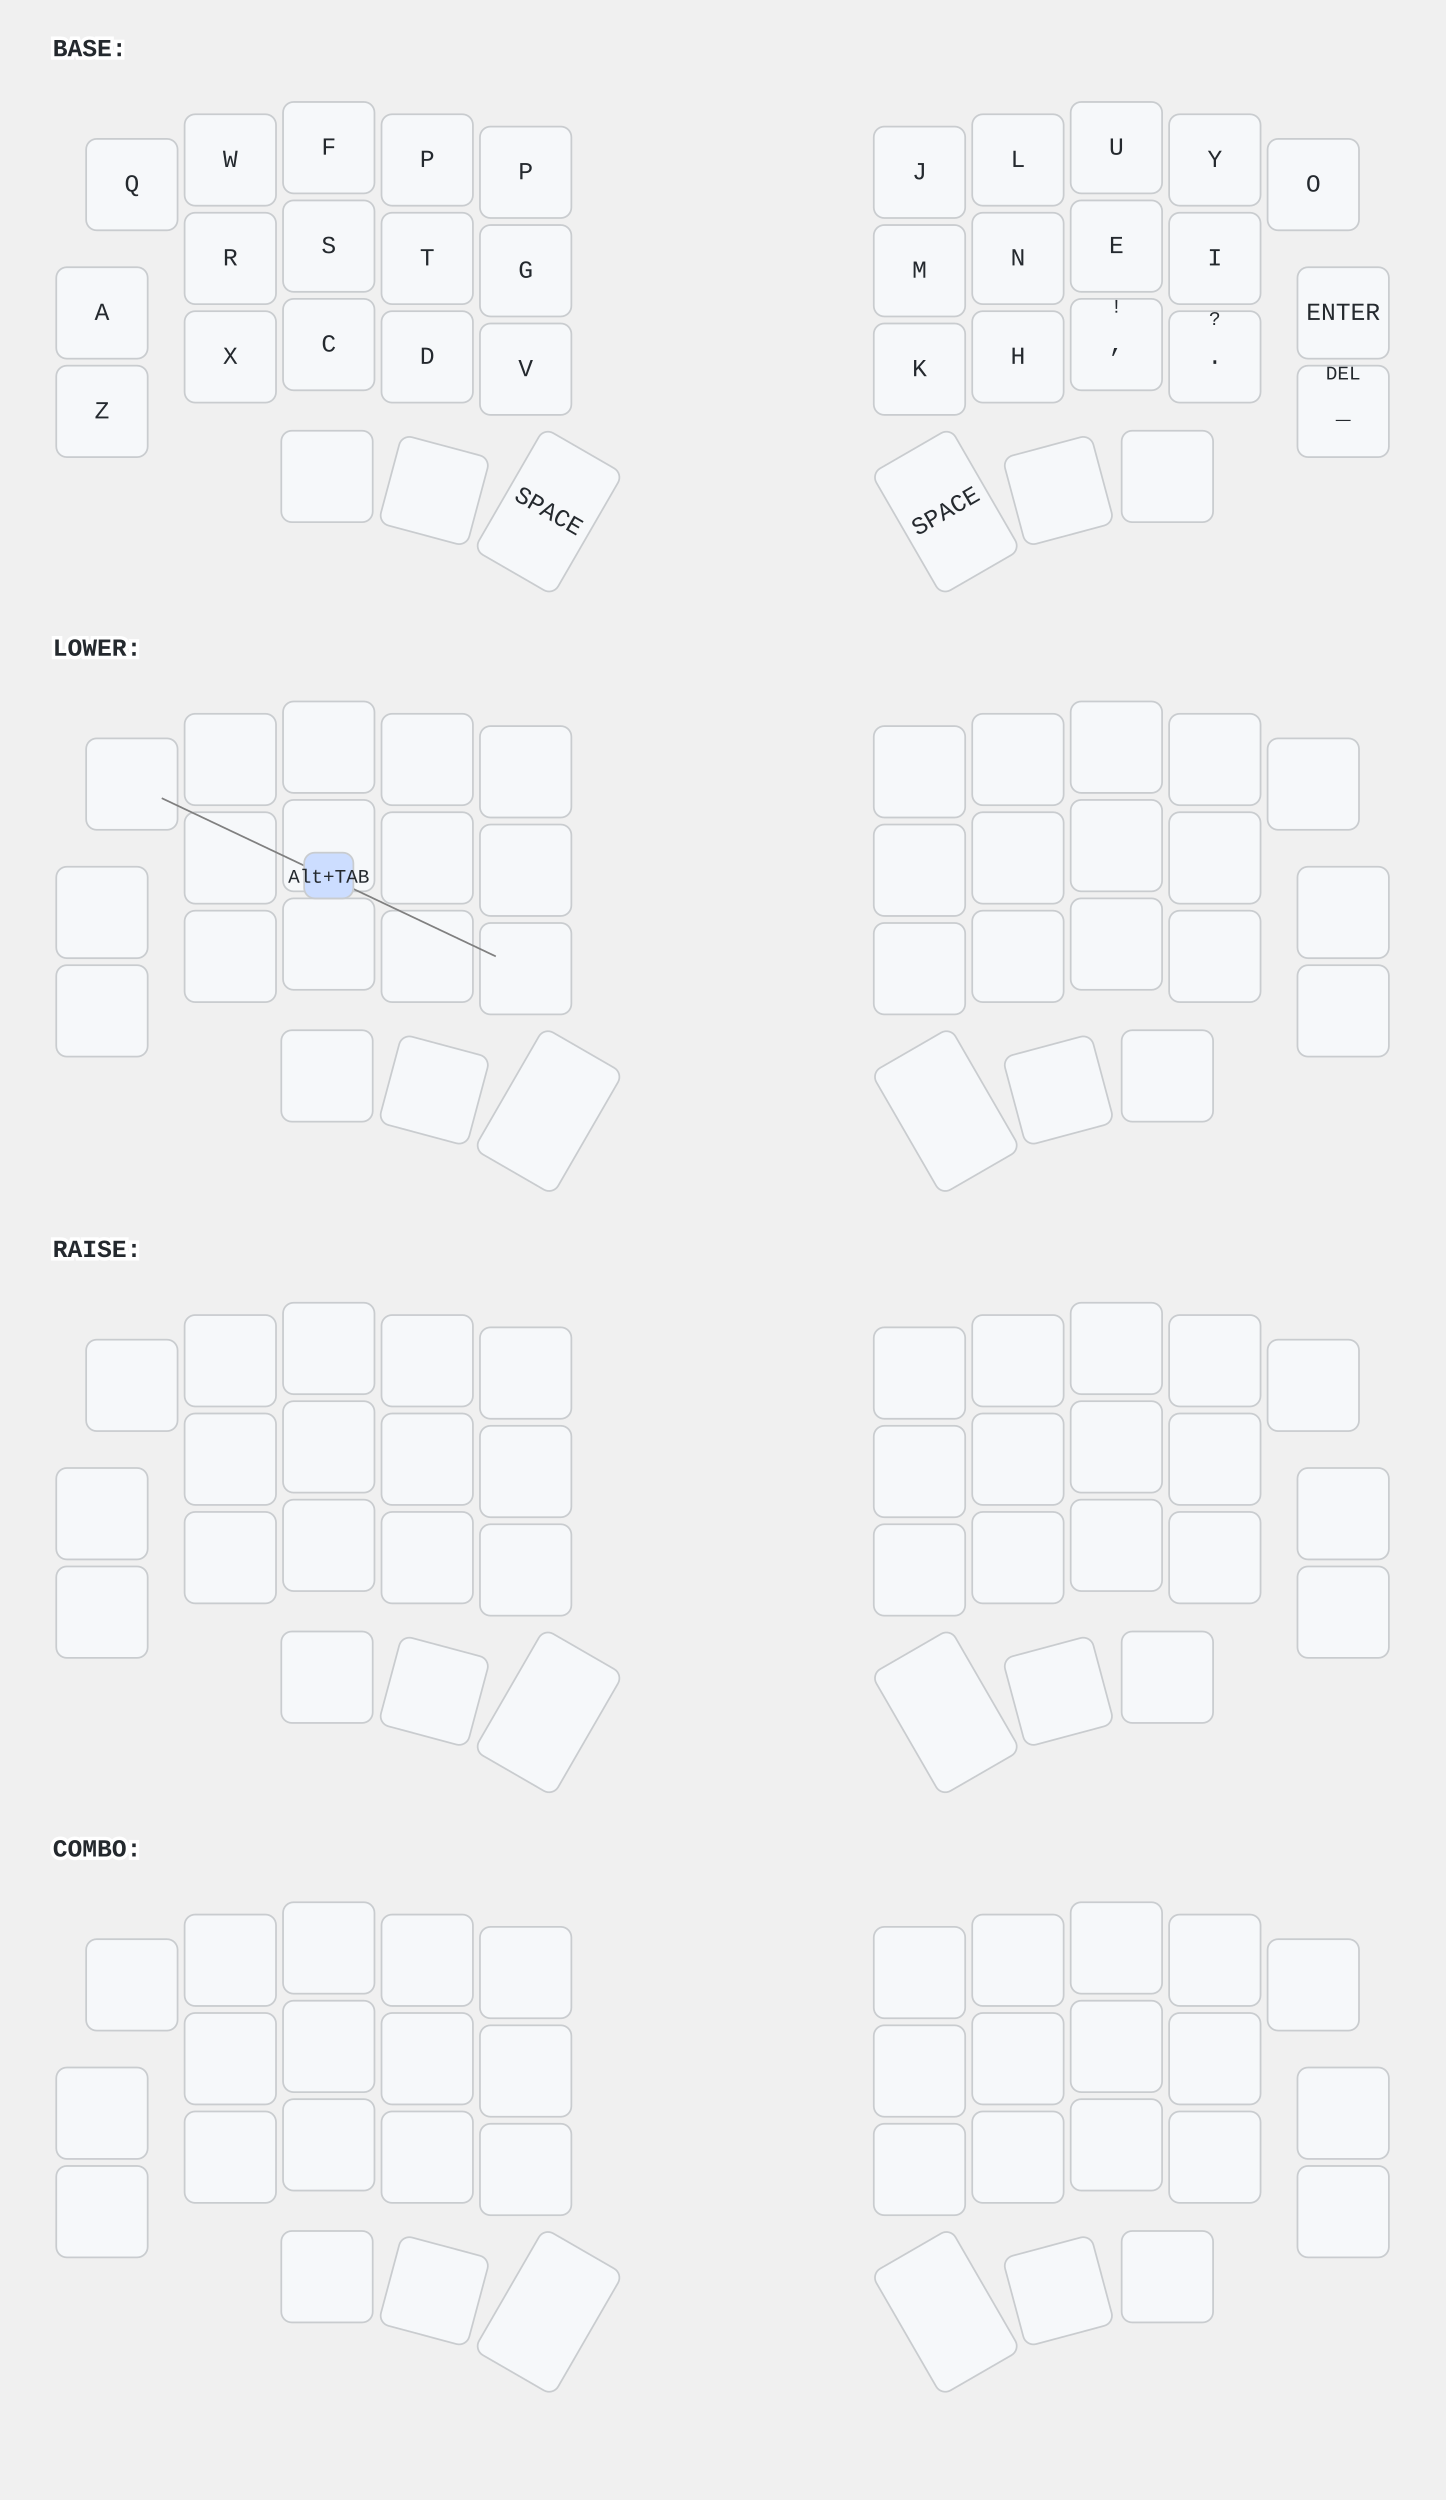
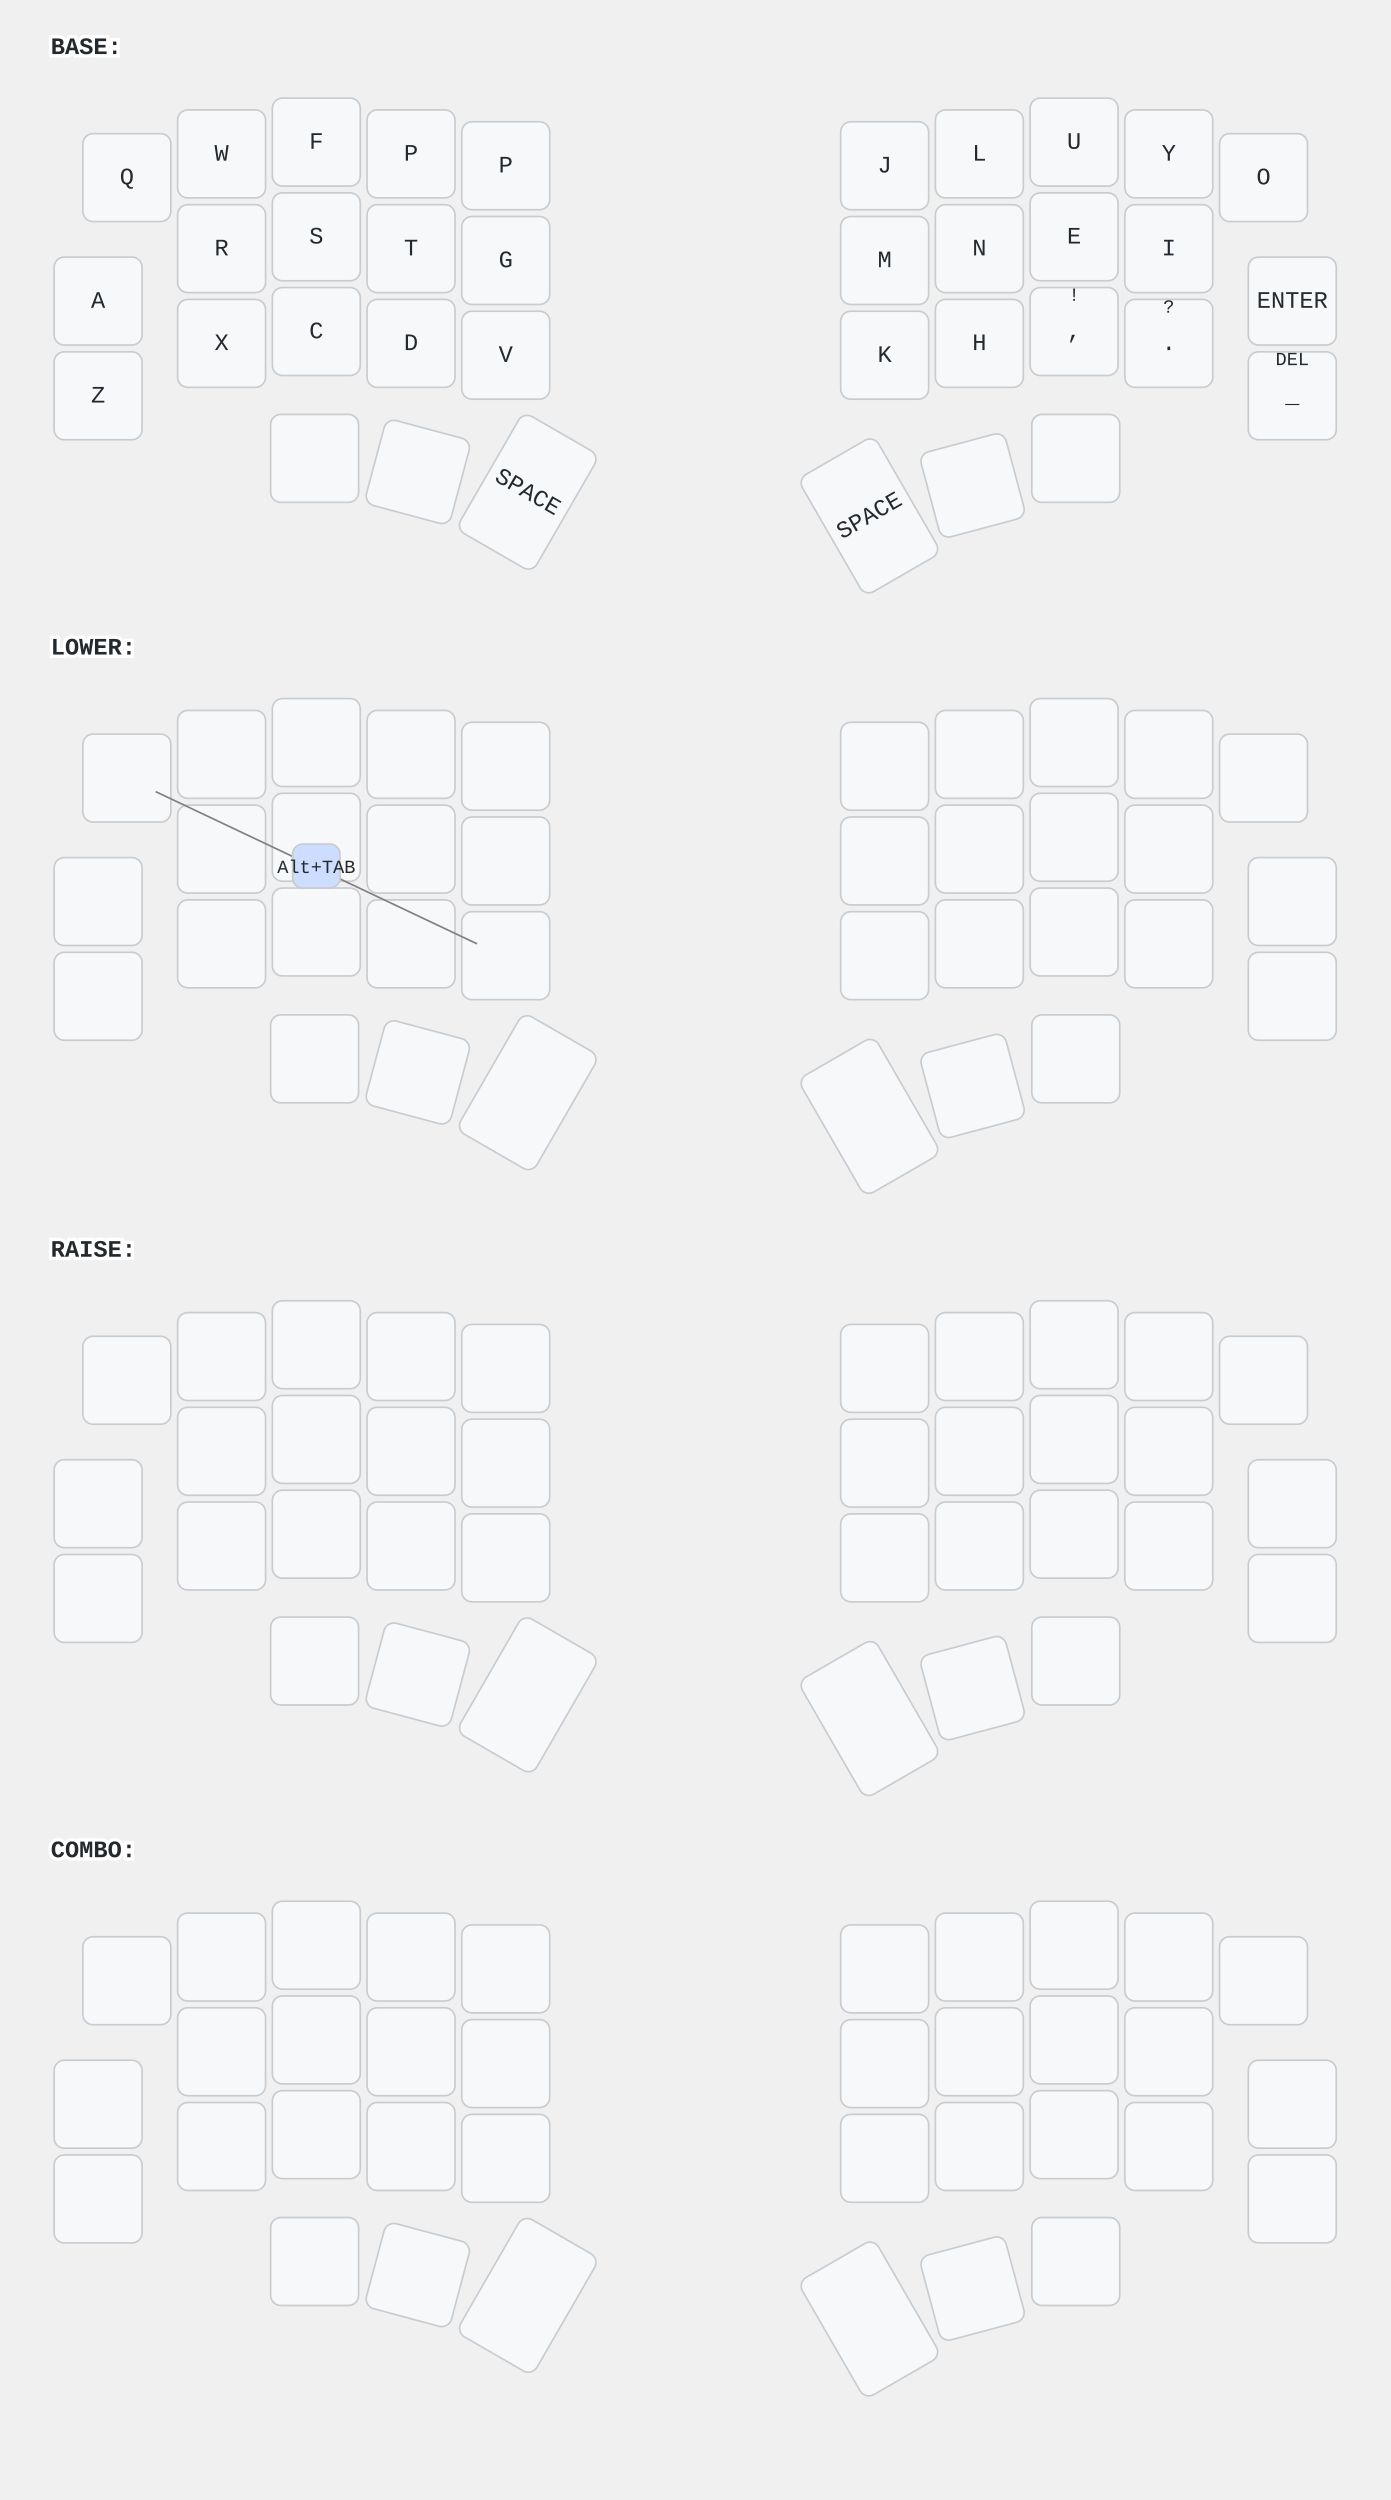
- <svg xmlns="http://www.w3.org/2000/svg" width="822" height="1422" viewBox="0 0 822 1422" class="keymap">
+ <svg xmlns="http://www.w3.org/2000/svg" width="822" height="1478" viewBox="0 0 822 1478" class="keymap">
  <style>/* inherit to force styles through use tags */
svg path {
    fill: inherit;
}

/* font and background color specifications */
svg.keymap {
    font-family: SFMono-Regular,Consolas,Liberation Mono,Menlo,monospace;
    font-size: 14px;
    font-kerning: normal;
    text-rendering: optimizeLegibility;
    fill: #24292e;
}

/* default key styling */
rect.key {
    fill: #f6f8fa;
}

rect.key, rect.combo {
    stroke: #c9cccf;
    stroke-width: 1;
}

/* default key side styling, only used is draw_key_sides is set */
rect.side {
    filter: brightness(90%);
}

/* color accent for combo boxes */
rect.combo, rect.combo-separate {
    fill: #cdf;
}

/* color accent for held keys */
rect.held, rect.combo.held {
    fill: #fdd;
}

/* color accent for ghost (optional) keys */
rect.ghost, rect.combo.ghost {
    stroke-dasharray: 4, 4;
    stroke-width: 2;
}

text {
    text-anchor: middle;
    dominant-baseline: middle;
}

/* styling for layer labels */
text.label {
    font-weight: bold;
    text-anchor: start;
    stroke: white;
    stroke-width: 4;
    paint-order: stroke;
}

/* styling for optional footer */
text.footer {
    text-anchor: end;
    dominant-baseline: auto;
    stroke: white;
    stroke-width: 4;
    paint-order: stroke;
}

/* styling for combo tap, and key non-tap label text */
text.combo, text.hold, text.shifted, text.left, text.right {
    font-size: 11px;
}

text.hold {
    text-anchor: middle;
    dominant-baseline: auto;
}

text.shifted {
    text-anchor: middle;
    dominant-baseline: hanging;
}

text.left {
    text-anchor: start;
}

text.right {
    text-anchor: end;
}

text.layer-activator {
    text-decoration: underline;
}

/* styling for hold/shifted label text in combo box */
text.combo.hold, text.combo.shifted, text.combo.left, text.combo.right {
    font-size: 8px;
}

/* lighter symbol for transparent keys */
text.trans {
    fill: #7b7e81;
}

/* styling for combo dendrons */
path.combo {
    stroke-width: 1;
    stroke: gray;
    fill: none;
}

/* Start Tabler Icons Cleanup */
/* cannot use height/width with glyphs */
.icon-tabler &gt; path {
    fill: inherit;
    stroke: inherit;
    stroke-width: 2;
}
/* hide tabler's default box */
.icon-tabler &gt; path[stroke="none"][fill="none"] {
    visibility: hidden;
}
/* End Tabler Icons Cleanup */
</style>
  <g transform="translate(30, 0)" class="layer-BASE">
    <text x="0" y="28" class="label" id="BASE">BASE:</text>
    <g transform="translate(0, 56)">
      <g transform="translate(45, 49)" class="key keypos-0">
        <rect rx="6" ry="6" x="-26" y="-26" width="52" height="52" class="key" />
        <text x="0" y="0" class="key tap">Q</text>
      </g>
      <g transform="translate(101, 35)" class="key keypos-1">
        <rect rx="6" ry="6" x="-26" y="-26" width="52" height="52" class="key" />
        <text x="0" y="0" class="key tap">W</text>
      </g>
      <g transform="translate(157, 28)" class="key keypos-2">
        <rect rx="6" ry="6" x="-26" y="-26" width="52" height="52" class="key" />
        <text x="0" y="0" class="key tap">F</text>
      </g>
      <g transform="translate(213, 35)" class="key keypos-3">
        <rect rx="6" ry="6" x="-26" y="-26" width="52" height="52" class="key" />
        <text x="0" y="0" class="key tap">P</text>
      </g>
      <g transform="translate(269, 42)" class="key keypos-4">
        <rect rx="6" ry="6" x="-26" y="-26" width="52" height="52" class="key" />
        <text x="0" y="0" class="key tap">P</text>
      </g>
      <g transform="translate(493, 42)" class="key keypos-5">
        <rect rx="6" ry="6" x="-26" y="-26" width="52" height="52" class="key" />
        <text x="0" y="0" class="key tap">J</text>
      </g>
      <g transform="translate(549, 35)" class="key keypos-6">
        <rect rx="6" ry="6" x="-26" y="-26" width="52" height="52" class="key" />
        <text x="0" y="0" class="key tap">L</text>
      </g>
      <g transform="translate(605, 28)" class="key keypos-7">
        <rect rx="6" ry="6" x="-26" y="-26" width="52" height="52" class="key" />
        <text x="0" y="0" class="key tap">U</text>
      </g>
      <g transform="translate(661, 35)" class="key keypos-8">
        <rect rx="6" ry="6" x="-26" y="-26" width="52" height="52" class="key" />
        <text x="0" y="0" class="key tap">Y</text>
      </g>
      <g transform="translate(717, 49)" class="key keypos-9">
        <rect rx="6" ry="6" x="-26" y="-26" width="52" height="52" class="key" />
        <text x="0" y="0" class="key tap">O</text>
      </g>
      <g transform="translate(28, 122)" class="key keypos-10">
        <rect rx="6" ry="6" x="-26" y="-26" width="52" height="52" class="key" />
        <text x="0" y="0" class="key tap">A</text>
      </g>
      <g transform="translate(101, 91)" class="key keypos-11">
        <rect rx="6" ry="6" x="-26" y="-26" width="52" height="52" class="key" />
        <text x="0" y="0" class="key tap">R</text>
      </g>
      <g transform="translate(157, 84)" class="key keypos-12">
        <rect rx="6" ry="6" x="-26" y="-26" width="52" height="52" class="key" />
        <text x="0" y="0" class="key tap">S</text>
      </g>
      <g transform="translate(213, 91)" class="key keypos-13">
        <rect rx="6" ry="6" x="-26" y="-26" width="52" height="52" class="key" />
        <text x="0" y="0" class="key tap">T</text>
      </g>
      <g transform="translate(269, 98)" class="key keypos-14">
        <rect rx="6" ry="6" x="-26" y="-26" width="52" height="52" class="key" />
        <text x="0" y="0" class="key tap">G</text>
      </g>
      <g transform="translate(493, 98)" class="key keypos-15">
        <rect rx="6" ry="6" x="-26" y="-26" width="52" height="52" class="key" />
        <text x="0" y="0" class="key tap">M</text>
      </g>
      <g transform="translate(549, 91)" class="key keypos-16">
        <rect rx="6" ry="6" x="-26" y="-26" width="52" height="52" class="key" />
        <text x="0" y="0" class="key tap">N</text>
      </g>
      <g transform="translate(605, 84)" class="key keypos-17">
        <rect rx="6" ry="6" x="-26" y="-26" width="52" height="52" class="key" />
        <text x="0" y="0" class="key tap">E</text>
      </g>
      <g transform="translate(661, 91)" class="key keypos-18">
        <rect rx="6" ry="6" x="-26" y="-26" width="52" height="52" class="key" />
        <text x="0" y="0" class="key tap">I</text>
      </g>
      <g transform="translate(734, 122)" class="key keypos-19">
        <rect rx="6" ry="6" x="-26" y="-26" width="52" height="52" class="key" />
        <text x="0" y="0" class="key tap">ENTER</text>
      </g>
      <g transform="translate(28, 178)" class="key keypos-20">
        <rect rx="6" ry="6" x="-26" y="-26" width="52" height="52" class="key" />
        <text x="0" y="0" class="key tap">Z</text>
      </g>
      <g transform="translate(101, 147)" class="key keypos-21">
        <rect rx="6" ry="6" x="-26" y="-26" width="52" height="52" class="key" />
        <text x="0" y="0" class="key tap">X</text>
      </g>
      <g transform="translate(157, 140)" class="key keypos-22">
        <rect rx="6" ry="6" x="-26" y="-26" width="52" height="52" class="key" />
        <text x="0" y="0" class="key tap">C</text>
      </g>
      <g transform="translate(213, 147)" class="key keypos-23">
        <rect rx="6" ry="6" x="-26" y="-26" width="52" height="52" class="key" />
        <text x="0" y="0" class="key tap">D</text>
      </g>
      <g transform="translate(269, 154)" class="key keypos-24">
        <rect rx="6" ry="6" x="-26" y="-26" width="52" height="52" class="key" />
        <text x="0" y="0" class="key tap">V</text>
      </g>
      <g transform="translate(493, 154)" class="key keypos-25">
        <rect rx="6" ry="6" x="-26" y="-26" width="52" height="52" class="key" />
        <text x="0" y="0" class="key tap">K</text>
      </g>
      <g transform="translate(549, 147)" class="key keypos-26">
        <rect rx="6" ry="6" x="-26" y="-26" width="52" height="52" class="key" />
        <text x="0" y="0" class="key tap">H</text>
      </g>
      <g transform="translate(605, 140)" class="key keypos-27">
        <rect rx="6" ry="6" x="-26" y="-26" width="52" height="52" class="key" />
        <text x="0" y="0" class="key tap">,</text>
        <text x="0" y="-24" class="key shifted">!</text>
      </g>
      <g transform="translate(661, 147)" class="key keypos-28">
        <rect rx="6" ry="6" x="-26" y="-26" width="52" height="52" class="key" />
        <text x="0" y="0" class="key tap">.</text>
        <text x="0" y="-24" class="key shifted">?</text>
      </g>
      <g transform="translate(734, 178)" class="key keypos-29">
        <rect rx="6" ry="6" x="-26" y="-26" width="52" height="52" class="key" />
        <text x="0" y="0" class="key tap">_</text>
        <text x="0" y="-24" class="key shifted">DEL</text>
      </g>
      <g transform="translate(156, 215)" class="key keypos-30">
        <rect rx="6" ry="6" x="-26" y="-26" width="52" height="52" class="key" />
      </g>
      <g transform="translate(217, 223) rotate(15.0)" class="key keypos-31">
        <rect rx="6" ry="6" x="-26" y="-26" width="52" height="52" class="key" />
      </g>
      <g transform="translate(282, 235) rotate(30.0)" class="key keypos-32">
        <rect rx="6" ry="6" x="-26" y="-40" width="52" height="80" class="key" />
        <text x="0" y="0" class="key tap">SPACE</text>
      </g>
-       <g transform="translate(508, 235) rotate(-30.0)" class="key keypos-33">
+       <g transform="translate(484, 249) rotate(-30.0)" class="key keypos-33">
        <rect rx="6" ry="6" x="-26" y="-40" width="52" height="80" class="key" />
        <text x="0" y="0" class="key tap">SPACE</text>
      </g>
-       <g transform="translate(572, 223) rotate(-15.0)" class="key keypos-34">
-         <rect rx="6" ry="6" x="-26" y="-26" width="52" height="52" class="key" />
-       </g>
-       <g transform="translate(634, 215)" class="key keypos-35">
+       <g transform="translate(545, 231) rotate(-15.0)" class="key keypos-34">
+         <rect rx="6" ry="6" x="-26" y="-26" width="52" height="52" class="key" />
+       </g>
+       <g transform="translate(606, 215)" class="key keypos-35">
        <rect rx="6" ry="6" x="-26" y="-26" width="52" height="52" class="key" />
      </g>
    </g>
  </g>
-   <g transform="translate(30, 341)" class="layer-LOWER">
+   <g transform="translate(30, 355)" class="layer-LOWER">
    <text x="0" y="28" class="label" id="LOWER">LOWER:</text>
    <g transform="translate(0, 56)">
      <g transform="translate(45, 49)" class="key keypos-0">
        <rect rx="6" ry="6" x="-26" y="-26" width="52" height="52" class="key" />
      </g>
      <g transform="translate(101, 35)" class="key keypos-1">
        <rect rx="6" ry="6" x="-26" y="-26" width="52" height="52" class="key" />
      </g>
      <g transform="translate(157, 28)" class="key keypos-2">
        <rect rx="6" ry="6" x="-26" y="-26" width="52" height="52" class="key" />
      </g>
      <g transform="translate(213, 35)" class="key keypos-3">
        <rect rx="6" ry="6" x="-26" y="-26" width="52" height="52" class="key" />
      </g>
      <g transform="translate(269, 42)" class="key keypos-4">
        <rect rx="6" ry="6" x="-26" y="-26" width="52" height="52" class="key" />
      </g>
      <g transform="translate(493, 42)" class="key keypos-5">
        <rect rx="6" ry="6" x="-26" y="-26" width="52" height="52" class="key" />
      </g>
      <g transform="translate(549, 35)" class="key keypos-6">
        <rect rx="6" ry="6" x="-26" y="-26" width="52" height="52" class="key" />
      </g>
      <g transform="translate(605, 28)" class="key keypos-7">
        <rect rx="6" ry="6" x="-26" y="-26" width="52" height="52" class="key" />
      </g>
      <g transform="translate(661, 35)" class="key keypos-8">
        <rect rx="6" ry="6" x="-26" y="-26" width="52" height="52" class="key" />
      </g>
      <g transform="translate(717, 49)" class="key keypos-9">
        <rect rx="6" ry="6" x="-26" y="-26" width="52" height="52" class="key" />
      </g>
      <g transform="translate(28, 122)" class="key keypos-10">
        <rect rx="6" ry="6" x="-26" y="-26" width="52" height="52" class="key" />
      </g>
      <g transform="translate(101, 91)" class="key keypos-11">
        <rect rx="6" ry="6" x="-26" y="-26" width="52" height="52" class="key" />
      </g>
      <g transform="translate(157, 84)" class="key keypos-12">
        <rect rx="6" ry="6" x="-26" y="-26" width="52" height="52" class="key" />
      </g>
      <g transform="translate(213, 91)" class="key keypos-13">
        <rect rx="6" ry="6" x="-26" y="-26" width="52" height="52" class="key" />
      </g>
      <g transform="translate(269, 98)" class="key keypos-14">
        <rect rx="6" ry="6" x="-26" y="-26" width="52" height="52" class="key" />
      </g>
      <g transform="translate(493, 98)" class="key keypos-15">
        <rect rx="6" ry="6" x="-26" y="-26" width="52" height="52" class="key" />
      </g>
      <g transform="translate(549, 91)" class="key keypos-16">
        <rect rx="6" ry="6" x="-26" y="-26" width="52" height="52" class="key" />
      </g>
      <g transform="translate(605, 84)" class="key keypos-17">
        <rect rx="6" ry="6" x="-26" y="-26" width="52" height="52" class="key" />
      </g>
      <g transform="translate(661, 91)" class="key keypos-18">
        <rect rx="6" ry="6" x="-26" y="-26" width="52" height="52" class="key" />
      </g>
      <g transform="translate(734, 122)" class="key keypos-19">
        <rect rx="6" ry="6" x="-26" y="-26" width="52" height="52" class="key" />
      </g>
      <g transform="translate(28, 178)" class="key keypos-20">
        <rect rx="6" ry="6" x="-26" y="-26" width="52" height="52" class="key" />
      </g>
      <g transform="translate(101, 147)" class="key keypos-21">
        <rect rx="6" ry="6" x="-26" y="-26" width="52" height="52" class="key" />
      </g>
      <g transform="translate(157, 140)" class="key keypos-22">
        <rect rx="6" ry="6" x="-26" y="-26" width="52" height="52" class="key" />
      </g>
      <g transform="translate(213, 147)" class="key keypos-23">
        <rect rx="6" ry="6" x="-26" y="-26" width="52" height="52" class="key" />
      </g>
      <g transform="translate(269, 154)" class="key keypos-24">
        <rect rx="6" ry="6" x="-26" y="-26" width="52" height="52" class="key" />
      </g>
      <g transform="translate(493, 154)" class="key keypos-25">
        <rect rx="6" ry="6" x="-26" y="-26" width="52" height="52" class="key" />
      </g>
      <g transform="translate(549, 147)" class="key keypos-26">
        <rect rx="6" ry="6" x="-26" y="-26" width="52" height="52" class="key" />
      </g>
      <g transform="translate(605, 140)" class="key keypos-27">
        <rect rx="6" ry="6" x="-26" y="-26" width="52" height="52" class="key" />
      </g>
      <g transform="translate(661, 147)" class="key keypos-28">
        <rect rx="6" ry="6" x="-26" y="-26" width="52" height="52" class="key" />
      </g>
      <g transform="translate(734, 178)" class="key keypos-29">
        <rect rx="6" ry="6" x="-26" y="-26" width="52" height="52" class="key" />
      </g>
      <g transform="translate(156, 215)" class="key keypos-30">
        <rect rx="6" ry="6" x="-26" y="-26" width="52" height="52" class="key" />
      </g>
      <g transform="translate(217, 223) rotate(15.0)" class="key keypos-31">
        <rect rx="6" ry="6" x="-26" y="-26" width="52" height="52" class="key" />
      </g>
      <g transform="translate(282, 235) rotate(30.0)" class="key keypos-32">
        <rect rx="6" ry="6" x="-26" y="-40" width="52" height="80" class="key" />
      </g>
-       <g transform="translate(508, 235) rotate(-30.0)" class="key keypos-33">
-         <rect rx="6" ry="6" x="-26" y="-40" width="52" height="80" class="key" />
-       </g>
-       <g transform="translate(572, 223) rotate(-15.0)" class="key keypos-34">
-         <rect rx="6" ry="6" x="-26" y="-26" width="52" height="52" class="key" />
-       </g>
-       <g transform="translate(634, 215)" class="key keypos-35">
+       <g transform="translate(484, 249) rotate(-30.0)" class="key keypos-33">
+         <rect rx="6" ry="6" x="-26" y="-40" width="52" height="80" class="key" />
+       </g>
+       <g transform="translate(545, 231) rotate(-15.0)" class="key keypos-34">
+         <rect rx="6" ry="6" x="-26" y="-26" width="52" height="52" class="key" />
+       </g>
+       <g transform="translate(606, 215)" class="key keypos-35">
        <rect rx="6" ry="6" x="-26" y="-26" width="52" height="52" class="key" />
      </g>
      <g class="combo combopos-0">
        <path d="M157,102 l95,45" class="combo" />
        <path d="M157,102 l-95,-45" class="combo" />
        <rect rx="6" ry="6" x="143" y="88" width="28" height="26" class="combo" />
        <text x="157" y="102" class="combo tap">Alt+TAB</text>
      </g>
    </g>
  </g>
-   <g transform="translate(30, 683)" class="layer-RAISE">
+   <g transform="translate(30, 711)" class="layer-RAISE">
    <text x="0" y="28" class="label" id="RAISE">RAISE:</text>
    <g transform="translate(0, 56)">
      <g transform="translate(45, 49)" class="key keypos-0">
        <rect rx="6" ry="6" x="-26" y="-26" width="52" height="52" class="key" />
      </g>
      <g transform="translate(101, 35)" class="key keypos-1">
        <rect rx="6" ry="6" x="-26" y="-26" width="52" height="52" class="key" />
      </g>
      <g transform="translate(157, 28)" class="key keypos-2">
        <rect rx="6" ry="6" x="-26" y="-26" width="52" height="52" class="key" />
      </g>
      <g transform="translate(213, 35)" class="key keypos-3">
        <rect rx="6" ry="6" x="-26" y="-26" width="52" height="52" class="key" />
      </g>
      <g transform="translate(269, 42)" class="key keypos-4">
        <rect rx="6" ry="6" x="-26" y="-26" width="52" height="52" class="key" />
      </g>
      <g transform="translate(493, 42)" class="key keypos-5">
        <rect rx="6" ry="6" x="-26" y="-26" width="52" height="52" class="key" />
      </g>
      <g transform="translate(549, 35)" class="key keypos-6">
        <rect rx="6" ry="6" x="-26" y="-26" width="52" height="52" class="key" />
      </g>
      <g transform="translate(605, 28)" class="key keypos-7">
        <rect rx="6" ry="6" x="-26" y="-26" width="52" height="52" class="key" />
      </g>
      <g transform="translate(661, 35)" class="key keypos-8">
        <rect rx="6" ry="6" x="-26" y="-26" width="52" height="52" class="key" />
      </g>
      <g transform="translate(717, 49)" class="key keypos-9">
        <rect rx="6" ry="6" x="-26" y="-26" width="52" height="52" class="key" />
      </g>
      <g transform="translate(28, 122)" class="key keypos-10">
        <rect rx="6" ry="6" x="-26" y="-26" width="52" height="52" class="key" />
      </g>
      <g transform="translate(101, 91)" class="key keypos-11">
        <rect rx="6" ry="6" x="-26" y="-26" width="52" height="52" class="key" />
      </g>
      <g transform="translate(157, 84)" class="key keypos-12">
        <rect rx="6" ry="6" x="-26" y="-26" width="52" height="52" class="key" />
      </g>
      <g transform="translate(213, 91)" class="key keypos-13">
        <rect rx="6" ry="6" x="-26" y="-26" width="52" height="52" class="key" />
      </g>
      <g transform="translate(269, 98)" class="key keypos-14">
        <rect rx="6" ry="6" x="-26" y="-26" width="52" height="52" class="key" />
      </g>
      <g transform="translate(493, 98)" class="key keypos-15">
        <rect rx="6" ry="6" x="-26" y="-26" width="52" height="52" class="key" />
      </g>
      <g transform="translate(549, 91)" class="key keypos-16">
        <rect rx="6" ry="6" x="-26" y="-26" width="52" height="52" class="key" />
      </g>
      <g transform="translate(605, 84)" class="key keypos-17">
        <rect rx="6" ry="6" x="-26" y="-26" width="52" height="52" class="key" />
      </g>
      <g transform="translate(661, 91)" class="key keypos-18">
        <rect rx="6" ry="6" x="-26" y="-26" width="52" height="52" class="key" />
      </g>
      <g transform="translate(734, 122)" class="key keypos-19">
        <rect rx="6" ry="6" x="-26" y="-26" width="52" height="52" class="key" />
      </g>
      <g transform="translate(28, 178)" class="key keypos-20">
        <rect rx="6" ry="6" x="-26" y="-26" width="52" height="52" class="key" />
      </g>
      <g transform="translate(101, 147)" class="key keypos-21">
        <rect rx="6" ry="6" x="-26" y="-26" width="52" height="52" class="key" />
      </g>
      <g transform="translate(157, 140)" class="key keypos-22">
        <rect rx="6" ry="6" x="-26" y="-26" width="52" height="52" class="key" />
      </g>
      <g transform="translate(213, 147)" class="key keypos-23">
        <rect rx="6" ry="6" x="-26" y="-26" width="52" height="52" class="key" />
      </g>
      <g transform="translate(269, 154)" class="key keypos-24">
        <rect rx="6" ry="6" x="-26" y="-26" width="52" height="52" class="key" />
      </g>
      <g transform="translate(493, 154)" class="key keypos-25">
        <rect rx="6" ry="6" x="-26" y="-26" width="52" height="52" class="key" />
      </g>
      <g transform="translate(549, 147)" class="key keypos-26">
        <rect rx="6" ry="6" x="-26" y="-26" width="52" height="52" class="key" />
      </g>
      <g transform="translate(605, 140)" class="key keypos-27">
        <rect rx="6" ry="6" x="-26" y="-26" width="52" height="52" class="key" />
      </g>
      <g transform="translate(661, 147)" class="key keypos-28">
        <rect rx="6" ry="6" x="-26" y="-26" width="52" height="52" class="key" />
      </g>
      <g transform="translate(734, 178)" class="key keypos-29">
        <rect rx="6" ry="6" x="-26" y="-26" width="52" height="52" class="key" />
      </g>
      <g transform="translate(156, 215)" class="key keypos-30">
        <rect rx="6" ry="6" x="-26" y="-26" width="52" height="52" class="key" />
      </g>
      <g transform="translate(217, 223) rotate(15.0)" class="key keypos-31">
        <rect rx="6" ry="6" x="-26" y="-26" width="52" height="52" class="key" />
      </g>
      <g transform="translate(282, 235) rotate(30.0)" class="key keypos-32">
        <rect rx="6" ry="6" x="-26" y="-40" width="52" height="80" class="key" />
      </g>
-       <g transform="translate(508, 235) rotate(-30.0)" class="key keypos-33">
-         <rect rx="6" ry="6" x="-26" y="-40" width="52" height="80" class="key" />
-       </g>
-       <g transform="translate(572, 223) rotate(-15.0)" class="key keypos-34">
-         <rect rx="6" ry="6" x="-26" y="-26" width="52" height="52" class="key" />
-       </g>
-       <g transform="translate(634, 215)" class="key keypos-35">
+       <g transform="translate(484, 249) rotate(-30.0)" class="key keypos-33">
+         <rect rx="6" ry="6" x="-26" y="-40" width="52" height="80" class="key" />
+       </g>
+       <g transform="translate(545, 231) rotate(-15.0)" class="key keypos-34">
+         <rect rx="6" ry="6" x="-26" y="-26" width="52" height="52" class="key" />
+       </g>
+       <g transform="translate(606, 215)" class="key keypos-35">
        <rect rx="6" ry="6" x="-26" y="-26" width="52" height="52" class="key" />
      </g>
    </g>
  </g>
-   <g transform="translate(30, 1024)" class="layer-COMBO">
+   <g transform="translate(30, 1066)" class="layer-COMBO">
    <text x="0" y="28" class="label" id="COMBO">COMBO:</text>
    <g transform="translate(0, 56)">
      <g transform="translate(45, 49)" class="key keypos-0">
        <rect rx="6" ry="6" x="-26" y="-26" width="52" height="52" class="key" />
      </g>
      <g transform="translate(101, 35)" class="key keypos-1">
        <rect rx="6" ry="6" x="-26" y="-26" width="52" height="52" class="key" />
      </g>
      <g transform="translate(157, 28)" class="key keypos-2">
        <rect rx="6" ry="6" x="-26" y="-26" width="52" height="52" class="key" />
      </g>
      <g transform="translate(213, 35)" class="key keypos-3">
        <rect rx="6" ry="6" x="-26" y="-26" width="52" height="52" class="key" />
      </g>
      <g transform="translate(269, 42)" class="key keypos-4">
        <rect rx="6" ry="6" x="-26" y="-26" width="52" height="52" class="key" />
      </g>
      <g transform="translate(493, 42)" class="key keypos-5">
        <rect rx="6" ry="6" x="-26" y="-26" width="52" height="52" class="key" />
      </g>
      <g transform="translate(549, 35)" class="key keypos-6">
        <rect rx="6" ry="6" x="-26" y="-26" width="52" height="52" class="key" />
      </g>
      <g transform="translate(605, 28)" class="key keypos-7">
        <rect rx="6" ry="6" x="-26" y="-26" width="52" height="52" class="key" />
      </g>
      <g transform="translate(661, 35)" class="key keypos-8">
        <rect rx="6" ry="6" x="-26" y="-26" width="52" height="52" class="key" />
      </g>
      <g transform="translate(717, 49)" class="key keypos-9">
        <rect rx="6" ry="6" x="-26" y="-26" width="52" height="52" class="key" />
      </g>
      <g transform="translate(28, 122)" class="key keypos-10">
        <rect rx="6" ry="6" x="-26" y="-26" width="52" height="52" class="key" />
      </g>
      <g transform="translate(101, 91)" class="key keypos-11">
        <rect rx="6" ry="6" x="-26" y="-26" width="52" height="52" class="key" />
      </g>
      <g transform="translate(157, 84)" class="key keypos-12">
        <rect rx="6" ry="6" x="-26" y="-26" width="52" height="52" class="key" />
      </g>
      <g transform="translate(213, 91)" class="key keypos-13">
        <rect rx="6" ry="6" x="-26" y="-26" width="52" height="52" class="key" />
      </g>
      <g transform="translate(269, 98)" class="key keypos-14">
        <rect rx="6" ry="6" x="-26" y="-26" width="52" height="52" class="key" />
      </g>
      <g transform="translate(493, 98)" class="key keypos-15">
        <rect rx="6" ry="6" x="-26" y="-26" width="52" height="52" class="key" />
      </g>
      <g transform="translate(549, 91)" class="key keypos-16">
        <rect rx="6" ry="6" x="-26" y="-26" width="52" height="52" class="key" />
      </g>
      <g transform="translate(605, 84)" class="key keypos-17">
        <rect rx="6" ry="6" x="-26" y="-26" width="52" height="52" class="key" />
      </g>
      <g transform="translate(661, 91)" class="key keypos-18">
        <rect rx="6" ry="6" x="-26" y="-26" width="52" height="52" class="key" />
      </g>
      <g transform="translate(734, 122)" class="key keypos-19">
        <rect rx="6" ry="6" x="-26" y="-26" width="52" height="52" class="key" />
      </g>
      <g transform="translate(28, 178)" class="key keypos-20">
        <rect rx="6" ry="6" x="-26" y="-26" width="52" height="52" class="key" />
      </g>
      <g transform="translate(101, 147)" class="key keypos-21">
        <rect rx="6" ry="6" x="-26" y="-26" width="52" height="52" class="key" />
      </g>
      <g transform="translate(157, 140)" class="key keypos-22">
        <rect rx="6" ry="6" x="-26" y="-26" width="52" height="52" class="key" />
      </g>
      <g transform="translate(213, 147)" class="key keypos-23">
        <rect rx="6" ry="6" x="-26" y="-26" width="52" height="52" class="key" />
      </g>
      <g transform="translate(269, 154)" class="key keypos-24">
        <rect rx="6" ry="6" x="-26" y="-26" width="52" height="52" class="key" />
      </g>
      <g transform="translate(493, 154)" class="key keypos-25">
        <rect rx="6" ry="6" x="-26" y="-26" width="52" height="52" class="key" />
      </g>
      <g transform="translate(549, 147)" class="key keypos-26">
        <rect rx="6" ry="6" x="-26" y="-26" width="52" height="52" class="key" />
      </g>
      <g transform="translate(605, 140)" class="key keypos-27">
        <rect rx="6" ry="6" x="-26" y="-26" width="52" height="52" class="key" />
      </g>
      <g transform="translate(661, 147)" class="key keypos-28">
        <rect rx="6" ry="6" x="-26" y="-26" width="52" height="52" class="key" />
      </g>
      <g transform="translate(734, 178)" class="key keypos-29">
        <rect rx="6" ry="6" x="-26" y="-26" width="52" height="52" class="key" />
      </g>
      <g transform="translate(156, 215)" class="key keypos-30">
        <rect rx="6" ry="6" x="-26" y="-26" width="52" height="52" class="key" />
      </g>
      <g transform="translate(217, 223) rotate(15.0)" class="key keypos-31">
        <rect rx="6" ry="6" x="-26" y="-26" width="52" height="52" class="key" />
      </g>
      <g transform="translate(282, 235) rotate(30.0)" class="key keypos-32">
        <rect rx="6" ry="6" x="-26" y="-40" width="52" height="80" class="key" />
      </g>
-       <g transform="translate(508, 235) rotate(-30.0)" class="key keypos-33">
-         <rect rx="6" ry="6" x="-26" y="-40" width="52" height="80" class="key" />
-       </g>
-       <g transform="translate(572, 223) rotate(-15.0)" class="key keypos-34">
-         <rect rx="6" ry="6" x="-26" y="-26" width="52" height="52" class="key" />
-       </g>
-       <g transform="translate(634, 215)" class="key keypos-35">
+       <g transform="translate(484, 249) rotate(-30.0)" class="key keypos-33">
+         <rect rx="6" ry="6" x="-26" y="-40" width="52" height="80" class="key" />
+       </g>
+       <g transform="translate(545, 231) rotate(-15.0)" class="key keypos-34">
+         <rect rx="6" ry="6" x="-26" y="-26" width="52" height="52" class="key" />
+       </g>
+       <g transform="translate(606, 215)" class="key keypos-35">
        <rect rx="6" ry="6" x="-26" y="-26" width="52" height="52" class="key" />
      </g>
    </g>
  </g>
</svg>
